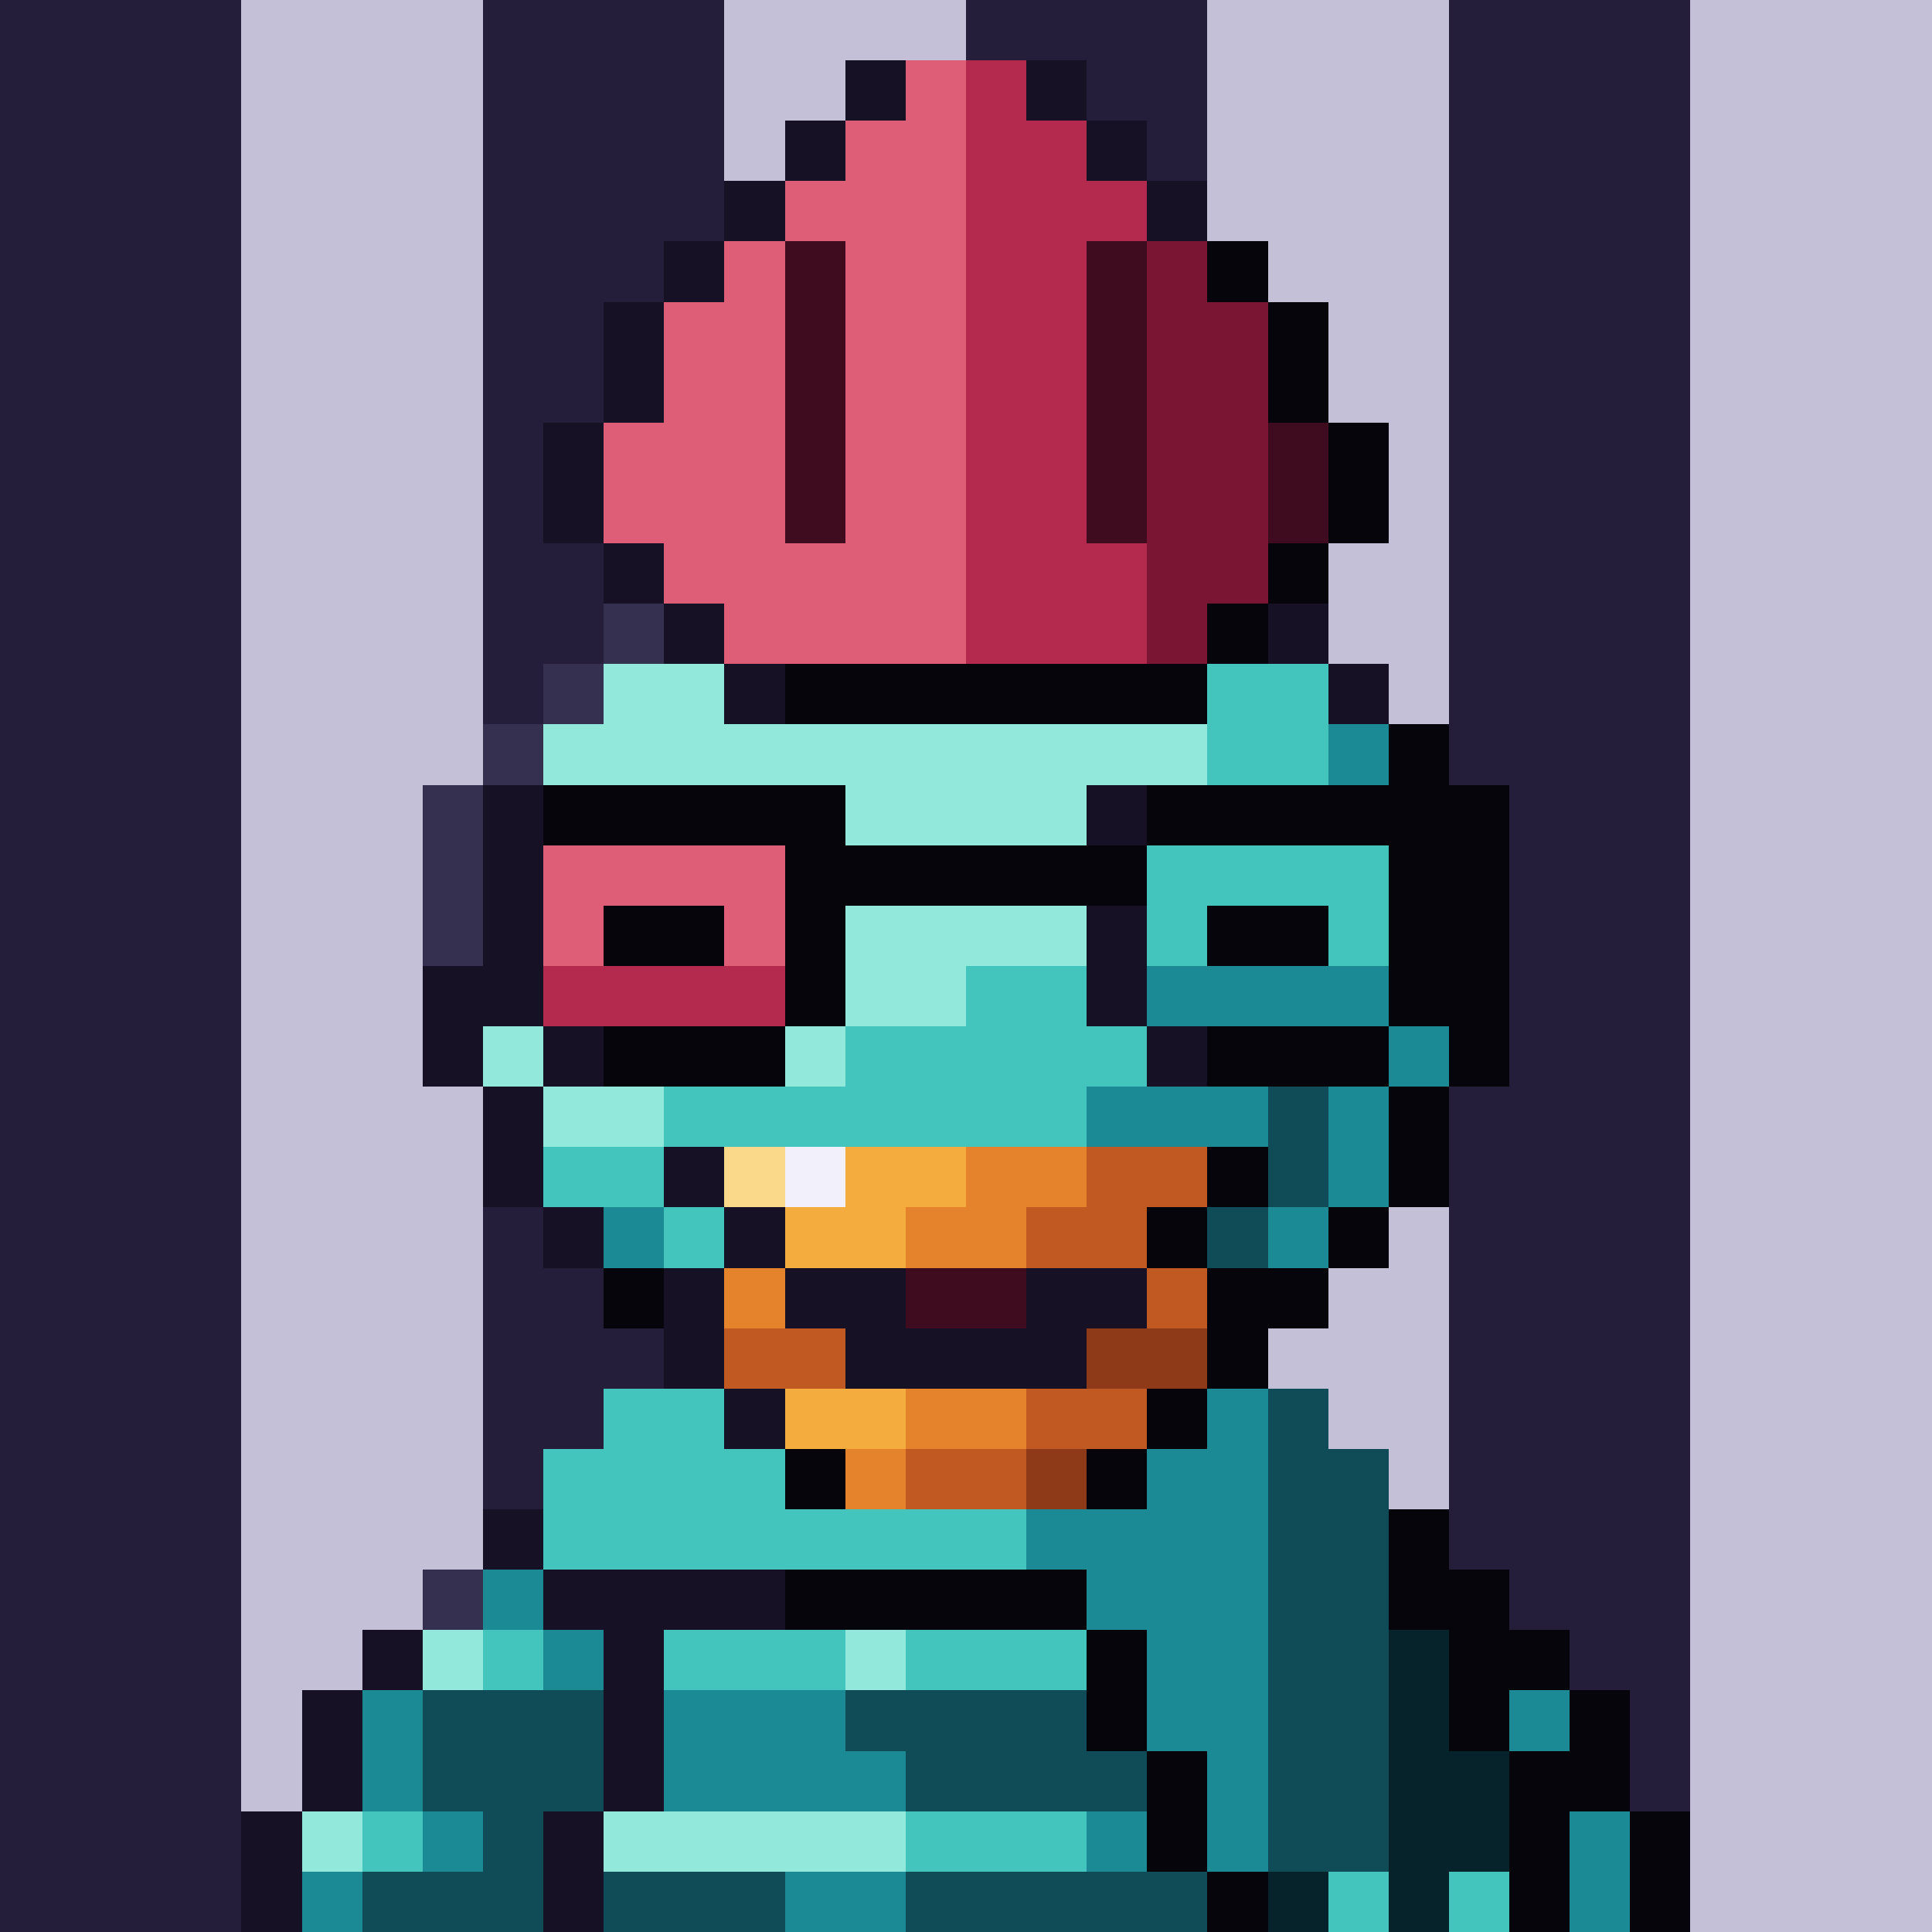
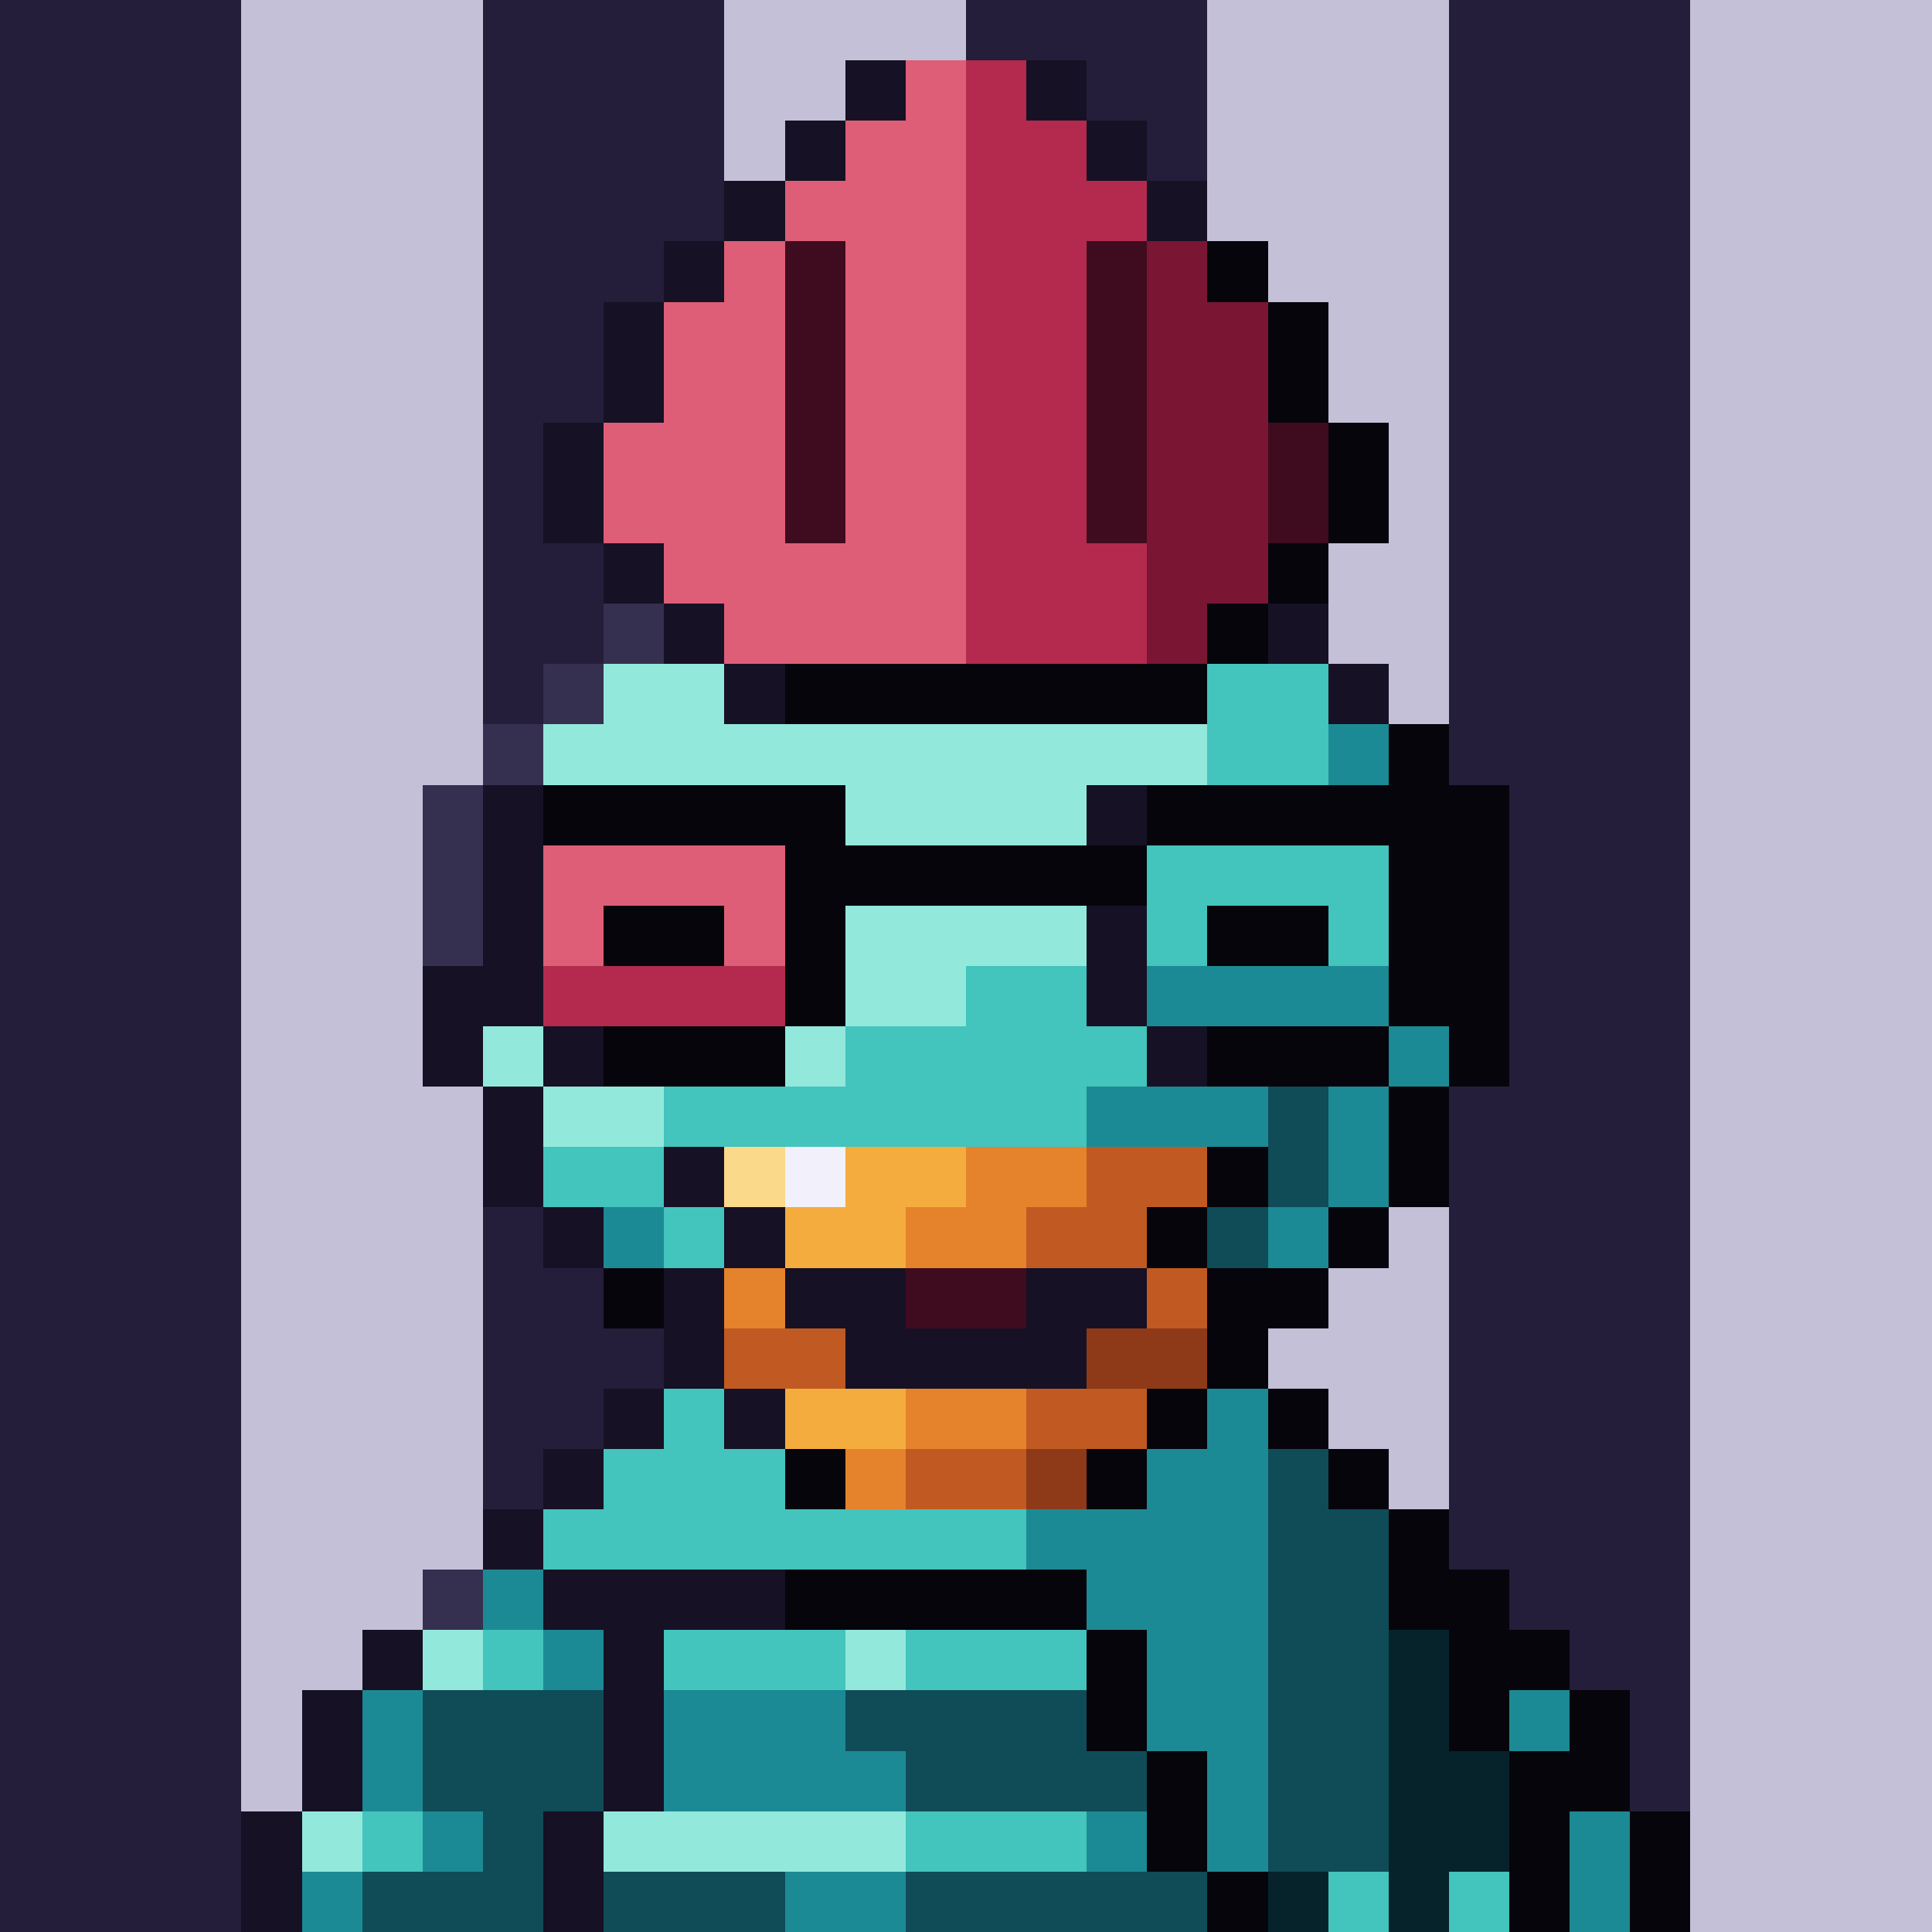
<svg xmlns="http://www.w3.org/2000/svg" width="512" height="512" viewBox="0 0 32 32" shape-rendering="crispEdges">
  <rect x="0" y="0" width="4" height="1" fill="#241E3A" />
  <rect x="4" y="0" width="4" height="1" fill="#C4C0D8" />
  <rect x="8" y="0" width="4" height="1" fill="#241E3A" />
  <rect x="12" y="0" width="4" height="1" fill="#C4C0D8" />
  <rect x="16" y="0" width="4" height="1" fill="#241E3A" />
  <rect x="20" y="0" width="4" height="1" fill="#C4C0D8" />
  <rect x="24" y="0" width="4" height="1" fill="#241E3A" />
  <rect x="28" y="0" width="4" height="1" fill="#C4C0D8" />
  <rect x="0" y="1" width="4" height="1" fill="#241E3A" />
  <rect x="4" y="1" width="4" height="1" fill="#C4C0D8" />
  <rect x="8" y="1" width="4" height="1" fill="#241E3A" />
  <rect x="12" y="1" width="2" height="1" fill="#C4C0D8" />
  <rect x="14" y="1" width="1" height="1" fill="#161125" />
  <rect x="15" y="1" width="1" height="1" fill="#DE5E77" />
  <rect x="16" y="1" width="1" height="1" fill="#B32A4E" />
  <rect x="17" y="1" width="1" height="1" fill="#161125" />
  <rect x="18" y="1" width="2" height="1" fill="#241E3A" />
  <rect x="20" y="1" width="4" height="1" fill="#C4C0D8" />
  <rect x="24" y="1" width="4" height="1" fill="#241E3A" />
  <rect x="28" y="1" width="4" height="1" fill="#C4C0D8" />
  <rect x="0" y="2" width="4" height="1" fill="#241E3A" />
  <rect x="4" y="2" width="4" height="1" fill="#C4C0D8" />
  <rect x="8" y="2" width="4" height="1" fill="#241E3A" />
  <rect x="12" y="2" width="1" height="1" fill="#C4C0D8" />
  <rect x="13" y="2" width="1" height="1" fill="#161125" />
  <rect x="14" y="2" width="2" height="1" fill="#DE5E77" />
  <rect x="16" y="2" width="2" height="1" fill="#B32A4E" />
  <rect x="18" y="2" width="1" height="1" fill="#161125" />
  <rect x="19" y="2" width="1" height="1" fill="#241E3A" />
  <rect x="20" y="2" width="4" height="1" fill="#C4C0D8" />
  <rect x="24" y="2" width="4" height="1" fill="#241E3A" />
  <rect x="28" y="2" width="4" height="1" fill="#C4C0D8" />
  <rect x="0" y="3" width="4" height="1" fill="#241E3A" />
  <rect x="4" y="3" width="4" height="1" fill="#C4C0D8" />
  <rect x="8" y="3" width="4" height="1" fill="#241E3A" />
  <rect x="12" y="3" width="1" height="1" fill="#161125" />
  <rect x="13" y="3" width="3" height="1" fill="#DE5E77" />
  <rect x="16" y="3" width="3" height="1" fill="#B32A4E" />
  <rect x="19" y="3" width="1" height="1" fill="#161125" />
  <rect x="20" y="3" width="4" height="1" fill="#C4C0D8" />
  <rect x="24" y="3" width="4" height="1" fill="#241E3A" />
  <rect x="28" y="3" width="4" height="1" fill="#C4C0D8" />
  <rect x="0" y="4" width="4" height="1" fill="#241E3A" />
  <rect x="4" y="4" width="4" height="1" fill="#C4C0D8" />
  <rect x="8" y="4" width="3" height="1" fill="#241E3A" />
  <rect x="11" y="4" width="1" height="1" fill="#161125" />
  <rect x="12" y="4" width="1" height="1" fill="#DE5E77" />
  <rect x="13" y="4" width="1" height="1" fill="#3E0C1E" />
  <rect x="14" y="4" width="2" height="1" fill="#DE5E77" />
  <rect x="16" y="4" width="2" height="1" fill="#B32A4E" />
  <rect x="18" y="4" width="1" height="1" fill="#3E0C1E" />
  <rect x="19" y="4" width="1" height="1" fill="#7A1633" />
  <rect x="20" y="4" width="1" height="1" fill="#06050C" />
  <rect x="21" y="4" width="3" height="1" fill="#C4C0D8" />
  <rect x="24" y="4" width="4" height="1" fill="#241E3A" />
  <rect x="28" y="4" width="4" height="1" fill="#C4C0D8" />
  <rect x="0" y="5" width="4" height="1" fill="#241E3A" />
  <rect x="4" y="5" width="4" height="1" fill="#C4C0D8" />
  <rect x="8" y="5" width="2" height="1" fill="#241E3A" />
  <rect x="10" y="5" width="1" height="1" fill="#161125" />
  <rect x="11" y="5" width="2" height="1" fill="#DE5E77" />
  <rect x="13" y="5" width="1" height="1" fill="#3E0C1E" />
  <rect x="14" y="5" width="2" height="1" fill="#DE5E77" />
  <rect x="16" y="5" width="2" height="1" fill="#B32A4E" />
  <rect x="18" y="5" width="1" height="1" fill="#3E0C1E" />
  <rect x="19" y="5" width="2" height="1" fill="#7A1633" />
  <rect x="21" y="5" width="1" height="1" fill="#06050C" />
  <rect x="22" y="5" width="2" height="1" fill="#C4C0D8" />
  <rect x="24" y="5" width="4" height="1" fill="#241E3A" />
  <rect x="28" y="5" width="4" height="1" fill="#C4C0D8" />
  <rect x="0" y="6" width="4" height="1" fill="#241E3A" />
  <rect x="4" y="6" width="4" height="1" fill="#C4C0D8" />
  <rect x="8" y="6" width="2" height="1" fill="#241E3A" />
  <rect x="10" y="6" width="1" height="1" fill="#161125" />
  <rect x="11" y="6" width="2" height="1" fill="#DE5E77" />
  <rect x="13" y="6" width="1" height="1" fill="#3E0C1E" />
  <rect x="14" y="6" width="2" height="1" fill="#DE5E77" />
  <rect x="16" y="6" width="2" height="1" fill="#B32A4E" />
  <rect x="18" y="6" width="1" height="1" fill="#3E0C1E" />
  <rect x="19" y="6" width="2" height="1" fill="#7A1633" />
  <rect x="21" y="6" width="1" height="1" fill="#06050C" />
  <rect x="22" y="6" width="2" height="1" fill="#C4C0D8" />
  <rect x="24" y="6" width="4" height="1" fill="#241E3A" />
  <rect x="28" y="6" width="4" height="1" fill="#C4C0D8" />
  <rect x="0" y="7" width="4" height="1" fill="#241E3A" />
  <rect x="4" y="7" width="4" height="1" fill="#C4C0D8" />
  <rect x="8" y="7" width="1" height="1" fill="#241E3A" />
  <rect x="9" y="7" width="1" height="1" fill="#161125" />
  <rect x="10" y="7" width="3" height="1" fill="#DE5E77" />
  <rect x="13" y="7" width="1" height="1" fill="#3E0C1E" />
  <rect x="14" y="7" width="2" height="1" fill="#DE5E77" />
  <rect x="16" y="7" width="2" height="1" fill="#B32A4E" />
  <rect x="18" y="7" width="1" height="1" fill="#3E0C1E" />
  <rect x="19" y="7" width="2" height="1" fill="#7A1633" />
  <rect x="21" y="7" width="1" height="1" fill="#3E0C1E" />
  <rect x="22" y="7" width="1" height="1" fill="#06050C" />
  <rect x="23" y="7" width="1" height="1" fill="#C4C0D8" />
  <rect x="24" y="7" width="4" height="1" fill="#241E3A" />
  <rect x="28" y="7" width="4" height="1" fill="#C4C0D8" />
  <rect x="0" y="8" width="4" height="1" fill="#241E3A" />
  <rect x="4" y="8" width="4" height="1" fill="#C4C0D8" />
  <rect x="8" y="8" width="1" height="1" fill="#241E3A" />
  <rect x="9" y="8" width="1" height="1" fill="#161125" />
  <rect x="10" y="8" width="3" height="1" fill="#DE5E77" />
  <rect x="13" y="8" width="1" height="1" fill="#3E0C1E" />
  <rect x="14" y="8" width="2" height="1" fill="#DE5E77" />
  <rect x="16" y="8" width="2" height="1" fill="#B32A4E" />
  <rect x="18" y="8" width="1" height="1" fill="#3E0C1E" />
  <rect x="19" y="8" width="2" height="1" fill="#7A1633" />
  <rect x="21" y="8" width="1" height="1" fill="#3E0C1E" />
  <rect x="22" y="8" width="1" height="1" fill="#06050C" />
  <rect x="23" y="8" width="1" height="1" fill="#C4C0D8" />
  <rect x="24" y="8" width="4" height="1" fill="#241E3A" />
  <rect x="28" y="8" width="4" height="1" fill="#C4C0D8" />
  <rect x="0" y="9" width="4" height="1" fill="#241E3A" />
  <rect x="4" y="9" width="4" height="1" fill="#C4C0D8" />
  <rect x="8" y="9" width="2" height="1" fill="#241E3A" />
  <rect x="10" y="9" width="1" height="1" fill="#161125" />
  <rect x="11" y="9" width="5" height="1" fill="#DE5E77" />
  <rect x="16" y="9" width="3" height="1" fill="#B32A4E" />
  <rect x="19" y="9" width="2" height="1" fill="#7A1633" />
  <rect x="21" y="9" width="1" height="1" fill="#06050C" />
  <rect x="22" y="9" width="2" height="1" fill="#C4C0D8" />
  <rect x="24" y="9" width="4" height="1" fill="#241E3A" />
  <rect x="28" y="9" width="4" height="1" fill="#C4C0D8" />
  <rect x="0" y="10" width="4" height="1" fill="#241E3A" />
  <rect x="4" y="10" width="4" height="1" fill="#C4C0D8" />
  <rect x="8" y="10" width="2" height="1" fill="#241E3A" />
  <rect x="10" y="10" width="1" height="1" fill="#363050" />
  <rect x="11" y="10" width="1" height="1" fill="#161125" />
  <rect x="12" y="10" width="4" height="1" fill="#DE5E77" />
  <rect x="16" y="10" width="3" height="1" fill="#B32A4E" />
  <rect x="19" y="10" width="1" height="1" fill="#7A1633" />
  <rect x="20" y="10" width="1" height="1" fill="#06050C" />
  <rect x="21" y="10" width="1" height="1" fill="#161125" />
  <rect x="22" y="10" width="2" height="1" fill="#C4C0D8" />
  <rect x="24" y="10" width="4" height="1" fill="#241E3A" />
  <rect x="28" y="10" width="4" height="1" fill="#C4C0D8" />
  <rect x="0" y="11" width="4" height="1" fill="#241E3A" />
  <rect x="4" y="11" width="4" height="1" fill="#C4C0D8" />
  <rect x="8" y="11" width="1" height="1" fill="#241E3A" />
  <rect x="9" y="11" width="1" height="1" fill="#363050" />
  <rect x="10" y="11" width="2" height="1" fill="#93E8DC" />
  <rect x="12" y="11" width="1" height="1" fill="#161125" />
  <rect x="13" y="11" width="7" height="1" fill="#06050C" />
  <rect x="20" y="11" width="2" height="1" fill="#43C4BC" />
  <rect x="22" y="11" width="1" height="1" fill="#161125" />
  <rect x="23" y="11" width="1" height="1" fill="#C4C0D8" />
  <rect x="24" y="11" width="4" height="1" fill="#241E3A" />
  <rect x="28" y="11" width="4" height="1" fill="#C4C0D8" />
  <rect x="0" y="12" width="4" height="1" fill="#241E3A" />
  <rect x="4" y="12" width="4" height="1" fill="#C4C0D8" />
  <rect x="8" y="12" width="1" height="1" fill="#363050" />
  <rect x="9" y="12" width="11" height="1" fill="#93E8DC" />
  <rect x="20" y="12" width="2" height="1" fill="#43C4BC" />
  <rect x="22" y="12" width="1" height="1" fill="#1C8A94" />
  <rect x="23" y="12" width="1" height="1" fill="#06050C" />
  <rect x="24" y="12" width="4" height="1" fill="#241E3A" />
  <rect x="28" y="12" width="4" height="1" fill="#C4C0D8" />
  <rect x="0" y="13" width="4" height="1" fill="#241E3A" />
  <rect x="4" y="13" width="3" height="1" fill="#C4C0D8" />
  <rect x="7" y="13" width="1" height="1" fill="#363050" />
  <rect x="8" y="13" width="1" height="1" fill="#161125" />
  <rect x="9" y="13" width="5" height="1" fill="#06050C" />
  <rect x="14" y="13" width="4" height="1" fill="#93E8DC" />
  <rect x="18" y="13" width="1" height="1" fill="#161125" />
  <rect x="19" y="13" width="6" height="1" fill="#06050C" />
  <rect x="25" y="13" width="3" height="1" fill="#241E3A" />
  <rect x="28" y="13" width="4" height="1" fill="#C4C0D8" />
  <rect x="0" y="14" width="4" height="1" fill="#241E3A" />
  <rect x="4" y="14" width="3" height="1" fill="#C4C0D8" />
  <rect x="7" y="14" width="1" height="1" fill="#363050" />
  <rect x="8" y="14" width="1" height="1" fill="#161125" />
  <rect x="9" y="14" width="4" height="1" fill="#DE5E77" />
  <rect x="13" y="14" width="6" height="1" fill="#06050C" />
  <rect x="19" y="14" width="4" height="1" fill="#43C4BC" />
  <rect x="23" y="14" width="2" height="1" fill="#06050C" />
  <rect x="25" y="14" width="3" height="1" fill="#241E3A" />
  <rect x="28" y="14" width="4" height="1" fill="#C4C0D8" />
  <rect x="0" y="15" width="4" height="1" fill="#241E3A" />
  <rect x="4" y="15" width="3" height="1" fill="#C4C0D8" />
  <rect x="7" y="15" width="1" height="1" fill="#363050" />
  <rect x="8" y="15" width="1" height="1" fill="#161125" />
  <rect x="9" y="15" width="1" height="1" fill="#DE5E77" />
  <rect x="10" y="15" width="2" height="1" fill="#06050C" />
  <rect x="12" y="15" width="1" height="1" fill="#DE5E77" />
  <rect x="13" y="15" width="1" height="1" fill="#06050C" />
  <rect x="14" y="15" width="4" height="1" fill="#93E8DC" />
  <rect x="18" y="15" width="1" height="1" fill="#161125" />
  <rect x="19" y="15" width="1" height="1" fill="#43C4BC" />
  <rect x="20" y="15" width="2" height="1" fill="#06050C" />
  <rect x="22" y="15" width="1" height="1" fill="#43C4BC" />
  <rect x="23" y="15" width="2" height="1" fill="#06050C" />
  <rect x="25" y="15" width="3" height="1" fill="#241E3A" />
  <rect x="28" y="15" width="4" height="1" fill="#C4C0D8" />
  <rect x="0" y="16" width="4" height="1" fill="#241E3A" />
  <rect x="4" y="16" width="3" height="1" fill="#C4C0D8" />
  <rect x="7" y="16" width="2" height="1" fill="#161125" />
  <rect x="9" y="16" width="4" height="1" fill="#B32A4E" />
  <rect x="13" y="16" width="1" height="1" fill="#06050C" />
  <rect x="14" y="16" width="2" height="1" fill="#93E8DC" />
  <rect x="16" y="16" width="2" height="1" fill="#43C4BC" />
  <rect x="18" y="16" width="1" height="1" fill="#161125" />
  <rect x="19" y="16" width="4" height="1" fill="#1C8A94" />
  <rect x="23" y="16" width="2" height="1" fill="#06050C" />
  <rect x="25" y="16" width="3" height="1" fill="#241E3A" />
  <rect x="28" y="16" width="4" height="1" fill="#C4C0D8" />
  <rect x="0" y="17" width="4" height="1" fill="#241E3A" />
  <rect x="4" y="17" width="3" height="1" fill="#C4C0D8" />
  <rect x="7" y="17" width="1" height="1" fill="#161125" />
  <rect x="8" y="17" width="1" height="1" fill="#93E8DC" />
  <rect x="9" y="17" width="1" height="1" fill="#161125" />
  <rect x="10" y="17" width="3" height="1" fill="#06050C" />
  <rect x="13" y="17" width="1" height="1" fill="#93E8DC" />
  <rect x="14" y="17" width="5" height="1" fill="#43C4BC" />
  <rect x="19" y="17" width="1" height="1" fill="#161125" />
  <rect x="20" y="17" width="3" height="1" fill="#06050C" />
  <rect x="23" y="17" width="1" height="1" fill="#1C8A94" />
  <rect x="24" y="17" width="1" height="1" fill="#06050C" />
  <rect x="25" y="17" width="3" height="1" fill="#241E3A" />
  <rect x="28" y="17" width="4" height="1" fill="#C4C0D8" />
  <rect x="0" y="18" width="4" height="1" fill="#241E3A" />
  <rect x="4" y="18" width="4" height="1" fill="#C4C0D8" />
  <rect x="8" y="18" width="1" height="1" fill="#161125" />
  <rect x="9" y="18" width="2" height="1" fill="#93E8DC" />
  <rect x="11" y="18" width="7" height="1" fill="#43C4BC" />
  <rect x="18" y="18" width="3" height="1" fill="#1C8A94" />
  <rect x="21" y="18" width="1" height="1" fill="#0F4C58" />
  <rect x="22" y="18" width="1" height="1" fill="#1C8A94" />
  <rect x="23" y="18" width="1" height="1" fill="#06050C" />
  <rect x="24" y="18" width="4" height="1" fill="#241E3A" />
  <rect x="28" y="18" width="4" height="1" fill="#C4C0D8" />
  <rect x="0" y="19" width="4" height="1" fill="#241E3A" />
  <rect x="4" y="19" width="4" height="1" fill="#C4C0D8" />
  <rect x="8" y="19" width="1" height="1" fill="#161125" />
  <rect x="9" y="19" width="2" height="1" fill="#43C4BC" />
  <rect x="11" y="19" width="1" height="1" fill="#161125" />
  <rect x="12" y="19" width="1" height="1" fill="#FBD98A" />
  <rect x="13" y="19" width="1" height="1" fill="#F2F0FA" />
  <rect x="14" y="19" width="2" height="1" fill="#F5AC3E" />
  <rect x="16" y="19" width="2" height="1" fill="#E5822C" />
  <rect x="18" y="19" width="2" height="1" fill="#C05A22" />
  <rect x="20" y="19" width="1" height="1" fill="#06050C" />
  <rect x="21" y="19" width="1" height="1" fill="#0F4C58" />
  <rect x="22" y="19" width="1" height="1" fill="#1C8A94" />
  <rect x="23" y="19" width="1" height="1" fill="#06050C" />
  <rect x="24" y="19" width="4" height="1" fill="#241E3A" />
  <rect x="28" y="19" width="4" height="1" fill="#C4C0D8" />
  <rect x="0" y="20" width="4" height="1" fill="#241E3A" />
  <rect x="4" y="20" width="4" height="1" fill="#C4C0D8" />
  <rect x="8" y="20" width="1" height="1" fill="#241E3A" />
  <rect x="9" y="20" width="1" height="1" fill="#161125" />
  <rect x="10" y="20" width="1" height="1" fill="#1C8A94" />
  <rect x="11" y="20" width="1" height="1" fill="#43C4BC" />
  <rect x="12" y="20" width="1" height="1" fill="#161125" />
  <rect x="13" y="20" width="2" height="1" fill="#F5AC3E" />
  <rect x="15" y="20" width="2" height="1" fill="#E5822C" />
  <rect x="17" y="20" width="2" height="1" fill="#C05A22" />
  <rect x="19" y="20" width="1" height="1" fill="#06050C" />
  <rect x="20" y="20" width="1" height="1" fill="#0F4C58" />
  <rect x="21" y="20" width="1" height="1" fill="#1C8A94" />
  <rect x="22" y="20" width="1" height="1" fill="#06050C" />
  <rect x="23" y="20" width="1" height="1" fill="#C4C0D8" />
  <rect x="24" y="20" width="4" height="1" fill="#241E3A" />
  <rect x="28" y="20" width="4" height="1" fill="#C4C0D8" />
  <rect x="0" y="21" width="4" height="1" fill="#241E3A" />
  <rect x="4" y="21" width="4" height="1" fill="#C4C0D8" />
  <rect x="8" y="21" width="2" height="1" fill="#241E3A" />
  <rect x="10" y="21" width="1" height="1" fill="#06050C" />
  <rect x="11" y="21" width="1" height="1" fill="#161125" />
  <rect x="12" y="21" width="1" height="1" fill="#E5822C" />
  <rect x="13" y="21" width="2" height="1" fill="#161125" />
  <rect x="15" y="21" width="2" height="1" fill="#3E0C1E" />
  <rect x="17" y="21" width="2" height="1" fill="#161125" />
  <rect x="19" y="21" width="1" height="1" fill="#C05A22" />
  <rect x="20" y="21" width="2" height="1" fill="#06050C" />
  <rect x="22" y="21" width="2" height="1" fill="#C4C0D8" />
  <rect x="24" y="21" width="4" height="1" fill="#241E3A" />
  <rect x="28" y="21" width="4" height="1" fill="#C4C0D8" />
  <rect x="0" y="22" width="4" height="1" fill="#241E3A" />
  <rect x="4" y="22" width="4" height="1" fill="#C4C0D8" />
  <rect x="8" y="22" width="3" height="1" fill="#241E3A" />
  <rect x="11" y="22" width="1" height="1" fill="#161125" />
  <rect x="12" y="22" width="2" height="1" fill="#C05A22" />
  <rect x="14" y="22" width="4" height="1" fill="#161125" />
  <rect x="18" y="22" width="2" height="1" fill="#8E3A18" />
  <rect x="20" y="22" width="1" height="1" fill="#06050C" />
  <rect x="21" y="22" width="3" height="1" fill="#C4C0D8" />
  <rect x="24" y="22" width="4" height="1" fill="#241E3A" />
  <rect x="28" y="22" width="4" height="1" fill="#C4C0D8" />
  <rect x="0" y="23" width="4" height="1" fill="#241E3A" />
  <rect x="4" y="23" width="4" height="1" fill="#C4C0D8" />
  <rect x="8" y="23" width="2" height="1" fill="#241E3A" />
-   <rect x="10" y="23" width="2" height="1" fill="#43C4BC" />
+   <rect x="10" y="23" width="1" height="1" fill="#161125" />
+   <rect x="11" y="23" width="1" height="1" fill="#43C4BC" />
  <rect x="12" y="23" width="1" height="1" fill="#161125" />
  <rect x="13" y="23" width="2" height="1" fill="#F5AC3E" />
  <rect x="15" y="23" width="2" height="1" fill="#E5822C" />
  <rect x="17" y="23" width="2" height="1" fill="#C05A22" />
  <rect x="19" y="23" width="1" height="1" fill="#06050C" />
  <rect x="20" y="23" width="1" height="1" fill="#1C8A94" />
-   <rect x="21" y="23" width="1" height="1" fill="#0F4C58" />
+   <rect x="21" y="23" width="1" height="1" fill="#06050C" />
  <rect x="22" y="23" width="2" height="1" fill="#C4C0D8" />
  <rect x="24" y="23" width="4" height="1" fill="#241E3A" />
  <rect x="28" y="23" width="4" height="1" fill="#C4C0D8" />
  <rect x="0" y="24" width="4" height="1" fill="#241E3A" />
  <rect x="4" y="24" width="4" height="1" fill="#C4C0D8" />
  <rect x="8" y="24" width="1" height="1" fill="#241E3A" />
-   <rect x="9" y="24" width="4" height="1" fill="#43C4BC" />
+   <rect x="9" y="24" width="1" height="1" fill="#161125" />
+   <rect x="10" y="24" width="3" height="1" fill="#43C4BC" />
  <rect x="13" y="24" width="1" height="1" fill="#06050C" />
  <rect x="14" y="24" width="1" height="1" fill="#E5822C" />
  <rect x="15" y="24" width="2" height="1" fill="#C05A22" />
  <rect x="17" y="24" width="1" height="1" fill="#8E3A18" />
  <rect x="18" y="24" width="1" height="1" fill="#06050C" />
  <rect x="19" y="24" width="2" height="1" fill="#1C8A94" />
-   <rect x="21" y="24" width="2" height="1" fill="#0F4C58" />
+   <rect x="21" y="24" width="1" height="1" fill="#0F4C58" />
+   <rect x="22" y="24" width="1" height="1" fill="#06050C" />
  <rect x="23" y="24" width="1" height="1" fill="#C4C0D8" />
  <rect x="24" y="24" width="4" height="1" fill="#241E3A" />
  <rect x="28" y="24" width="4" height="1" fill="#C4C0D8" />
  <rect x="0" y="25" width="4" height="1" fill="#241E3A" />
  <rect x="4" y="25" width="4" height="1" fill="#C4C0D8" />
  <rect x="8" y="25" width="1" height="1" fill="#161125" />
  <rect x="9" y="25" width="8" height="1" fill="#43C4BC" />
  <rect x="17" y="25" width="4" height="1" fill="#1C8A94" />
  <rect x="21" y="25" width="2" height="1" fill="#0F4C58" />
  <rect x="23" y="25" width="1" height="1" fill="#06050C" />
  <rect x="24" y="25" width="4" height="1" fill="#241E3A" />
  <rect x="28" y="25" width="4" height="1" fill="#C4C0D8" />
  <rect x="0" y="26" width="4" height="1" fill="#241E3A" />
  <rect x="4" y="26" width="3" height="1" fill="#C4C0D8" />
  <rect x="7" y="26" width="1" height="1" fill="#363050" />
  <rect x="8" y="26" width="1" height="1" fill="#1C8A94" />
  <rect x="9" y="26" width="4" height="1" fill="#161125" />
  <rect x="13" y="26" width="5" height="1" fill="#06050C" />
  <rect x="18" y="26" width="3" height="1" fill="#1C8A94" />
  <rect x="21" y="26" width="2" height="1" fill="#0F4C58" />
  <rect x="23" y="26" width="2" height="1" fill="#06050C" />
  <rect x="25" y="26" width="3" height="1" fill="#241E3A" />
  <rect x="28" y="26" width="4" height="1" fill="#C4C0D8" />
  <rect x="0" y="27" width="4" height="1" fill="#241E3A" />
  <rect x="4" y="27" width="2" height="1" fill="#C4C0D8" />
  <rect x="6" y="27" width="1" height="1" fill="#161125" />
  <rect x="7" y="27" width="1" height="1" fill="#93E8DC" />
  <rect x="8" y="27" width="1" height="1" fill="#43C4BC" />
  <rect x="9" y="27" width="1" height="1" fill="#1C8A94" />
  <rect x="10" y="27" width="1" height="1" fill="#161125" />
  <rect x="11" y="27" width="3" height="1" fill="#43C4BC" />
  <rect x="14" y="27" width="1" height="1" fill="#93E8DC" />
  <rect x="15" y="27" width="3" height="1" fill="#43C4BC" />
  <rect x="18" y="27" width="1" height="1" fill="#06050C" />
  <rect x="19" y="27" width="2" height="1" fill="#1C8A94" />
  <rect x="21" y="27" width="2" height="1" fill="#0F4C58" />
  <rect x="23" y="27" width="1" height="1" fill="#06232C" />
  <rect x="24" y="27" width="2" height="1" fill="#06050C" />
  <rect x="26" y="27" width="2" height="1" fill="#241E3A" />
  <rect x="28" y="27" width="4" height="1" fill="#C4C0D8" />
  <rect x="0" y="28" width="4" height="1" fill="#241E3A" />
  <rect x="4" y="28" width="1" height="1" fill="#C4C0D8" />
  <rect x="5" y="28" width="1" height="1" fill="#161125" />
  <rect x="6" y="28" width="1" height="1" fill="#1C8A94" />
  <rect x="7" y="28" width="3" height="1" fill="#0F4C58" />
  <rect x="10" y="28" width="1" height="1" fill="#161125" />
  <rect x="11" y="28" width="3" height="1" fill="#1C8A94" />
  <rect x="14" y="28" width="4" height="1" fill="#0F4C58" />
  <rect x="18" y="28" width="1" height="1" fill="#06050C" />
  <rect x="19" y="28" width="2" height="1" fill="#1C8A94" />
  <rect x="21" y="28" width="2" height="1" fill="#0F4C58" />
  <rect x="23" y="28" width="1" height="1" fill="#06232C" />
  <rect x="24" y="28" width="1" height="1" fill="#06050C" />
  <rect x="25" y="28" width="1" height="1" fill="#1C8A94" />
  <rect x="26" y="28" width="1" height="1" fill="#06050C" />
  <rect x="27" y="28" width="1" height="1" fill="#241E3A" />
  <rect x="28" y="28" width="4" height="1" fill="#C4C0D8" />
  <rect x="0" y="29" width="4" height="1" fill="#241E3A" />
  <rect x="4" y="29" width="1" height="1" fill="#C4C0D8" />
  <rect x="5" y="29" width="1" height="1" fill="#161125" />
  <rect x="6" y="29" width="1" height="1" fill="#1C8A94" />
  <rect x="7" y="29" width="3" height="1" fill="#0F4C58" />
  <rect x="10" y="29" width="1" height="1" fill="#161125" />
  <rect x="11" y="29" width="4" height="1" fill="#1C8A94" />
  <rect x="15" y="29" width="4" height="1" fill="#0F4C58" />
  <rect x="19" y="29" width="1" height="1" fill="#06050C" />
  <rect x="20" y="29" width="1" height="1" fill="#1C8A94" />
  <rect x="21" y="29" width="2" height="1" fill="#0F4C58" />
  <rect x="23" y="29" width="2" height="1" fill="#06232C" />
  <rect x="25" y="29" width="2" height="1" fill="#06050C" />
  <rect x="27" y="29" width="1" height="1" fill="#241E3A" />
  <rect x="28" y="29" width="4" height="1" fill="#C4C0D8" />
  <rect x="0" y="30" width="4" height="1" fill="#241E3A" />
  <rect x="4" y="30" width="1" height="1" fill="#161125" />
  <rect x="5" y="30" width="1" height="1" fill="#93E8DC" />
  <rect x="6" y="30" width="1" height="1" fill="#43C4BC" />
  <rect x="7" y="30" width="1" height="1" fill="#1C8A94" />
  <rect x="8" y="30" width="1" height="1" fill="#0F4C58" />
  <rect x="9" y="30" width="1" height="1" fill="#161125" />
  <rect x="10" y="30" width="5" height="1" fill="#93E8DC" />
  <rect x="15" y="30" width="3" height="1" fill="#43C4BC" />
  <rect x="18" y="30" width="1" height="1" fill="#1C8A94" />
  <rect x="19" y="30" width="1" height="1" fill="#06050C" />
  <rect x="20" y="30" width="1" height="1" fill="#1C8A94" />
  <rect x="21" y="30" width="2" height="1" fill="#0F4C58" />
  <rect x="23" y="30" width="2" height="1" fill="#06232C" />
  <rect x="25" y="30" width="1" height="1" fill="#06050C" />
  <rect x="26" y="30" width="1" height="1" fill="#1C8A94" />
  <rect x="27" y="30" width="1" height="1" fill="#06050C" />
  <rect x="28" y="30" width="4" height="1" fill="#C4C0D8" />
  <rect x="0" y="31" width="4" height="1" fill="#241E3A" />
  <rect x="4" y="31" width="1" height="1" fill="#161125" />
  <rect x="5" y="31" width="1" height="1" fill="#1C8A94" />
  <rect x="6" y="31" width="3" height="1" fill="#0F4C58" />
  <rect x="9" y="31" width="1" height="1" fill="#161125" />
  <rect x="10" y="31" width="3" height="1" fill="#0F4C58" />
  <rect x="13" y="31" width="2" height="1" fill="#1C8A94" />
  <rect x="15" y="31" width="5" height="1" fill="#0F4C58" />
  <rect x="20" y="31" width="1" height="1" fill="#06050C" />
  <rect x="21" y="31" width="1" height="1" fill="#06232C" />
  <rect x="22" y="31" width="1" height="1" fill="#43C4BC" />
  <rect x="23" y="31" width="1" height="1" fill="#06232C" />
  <rect x="24" y="31" width="1" height="1" fill="#43C4BC" />
  <rect x="25" y="31" width="1" height="1" fill="#06050C" />
  <rect x="26" y="31" width="1" height="1" fill="#1C8A94" />
  <rect x="27" y="31" width="1" height="1" fill="#06050C" />
  <rect x="28" y="31" width="4" height="1" fill="#C4C0D8" />
</svg>
